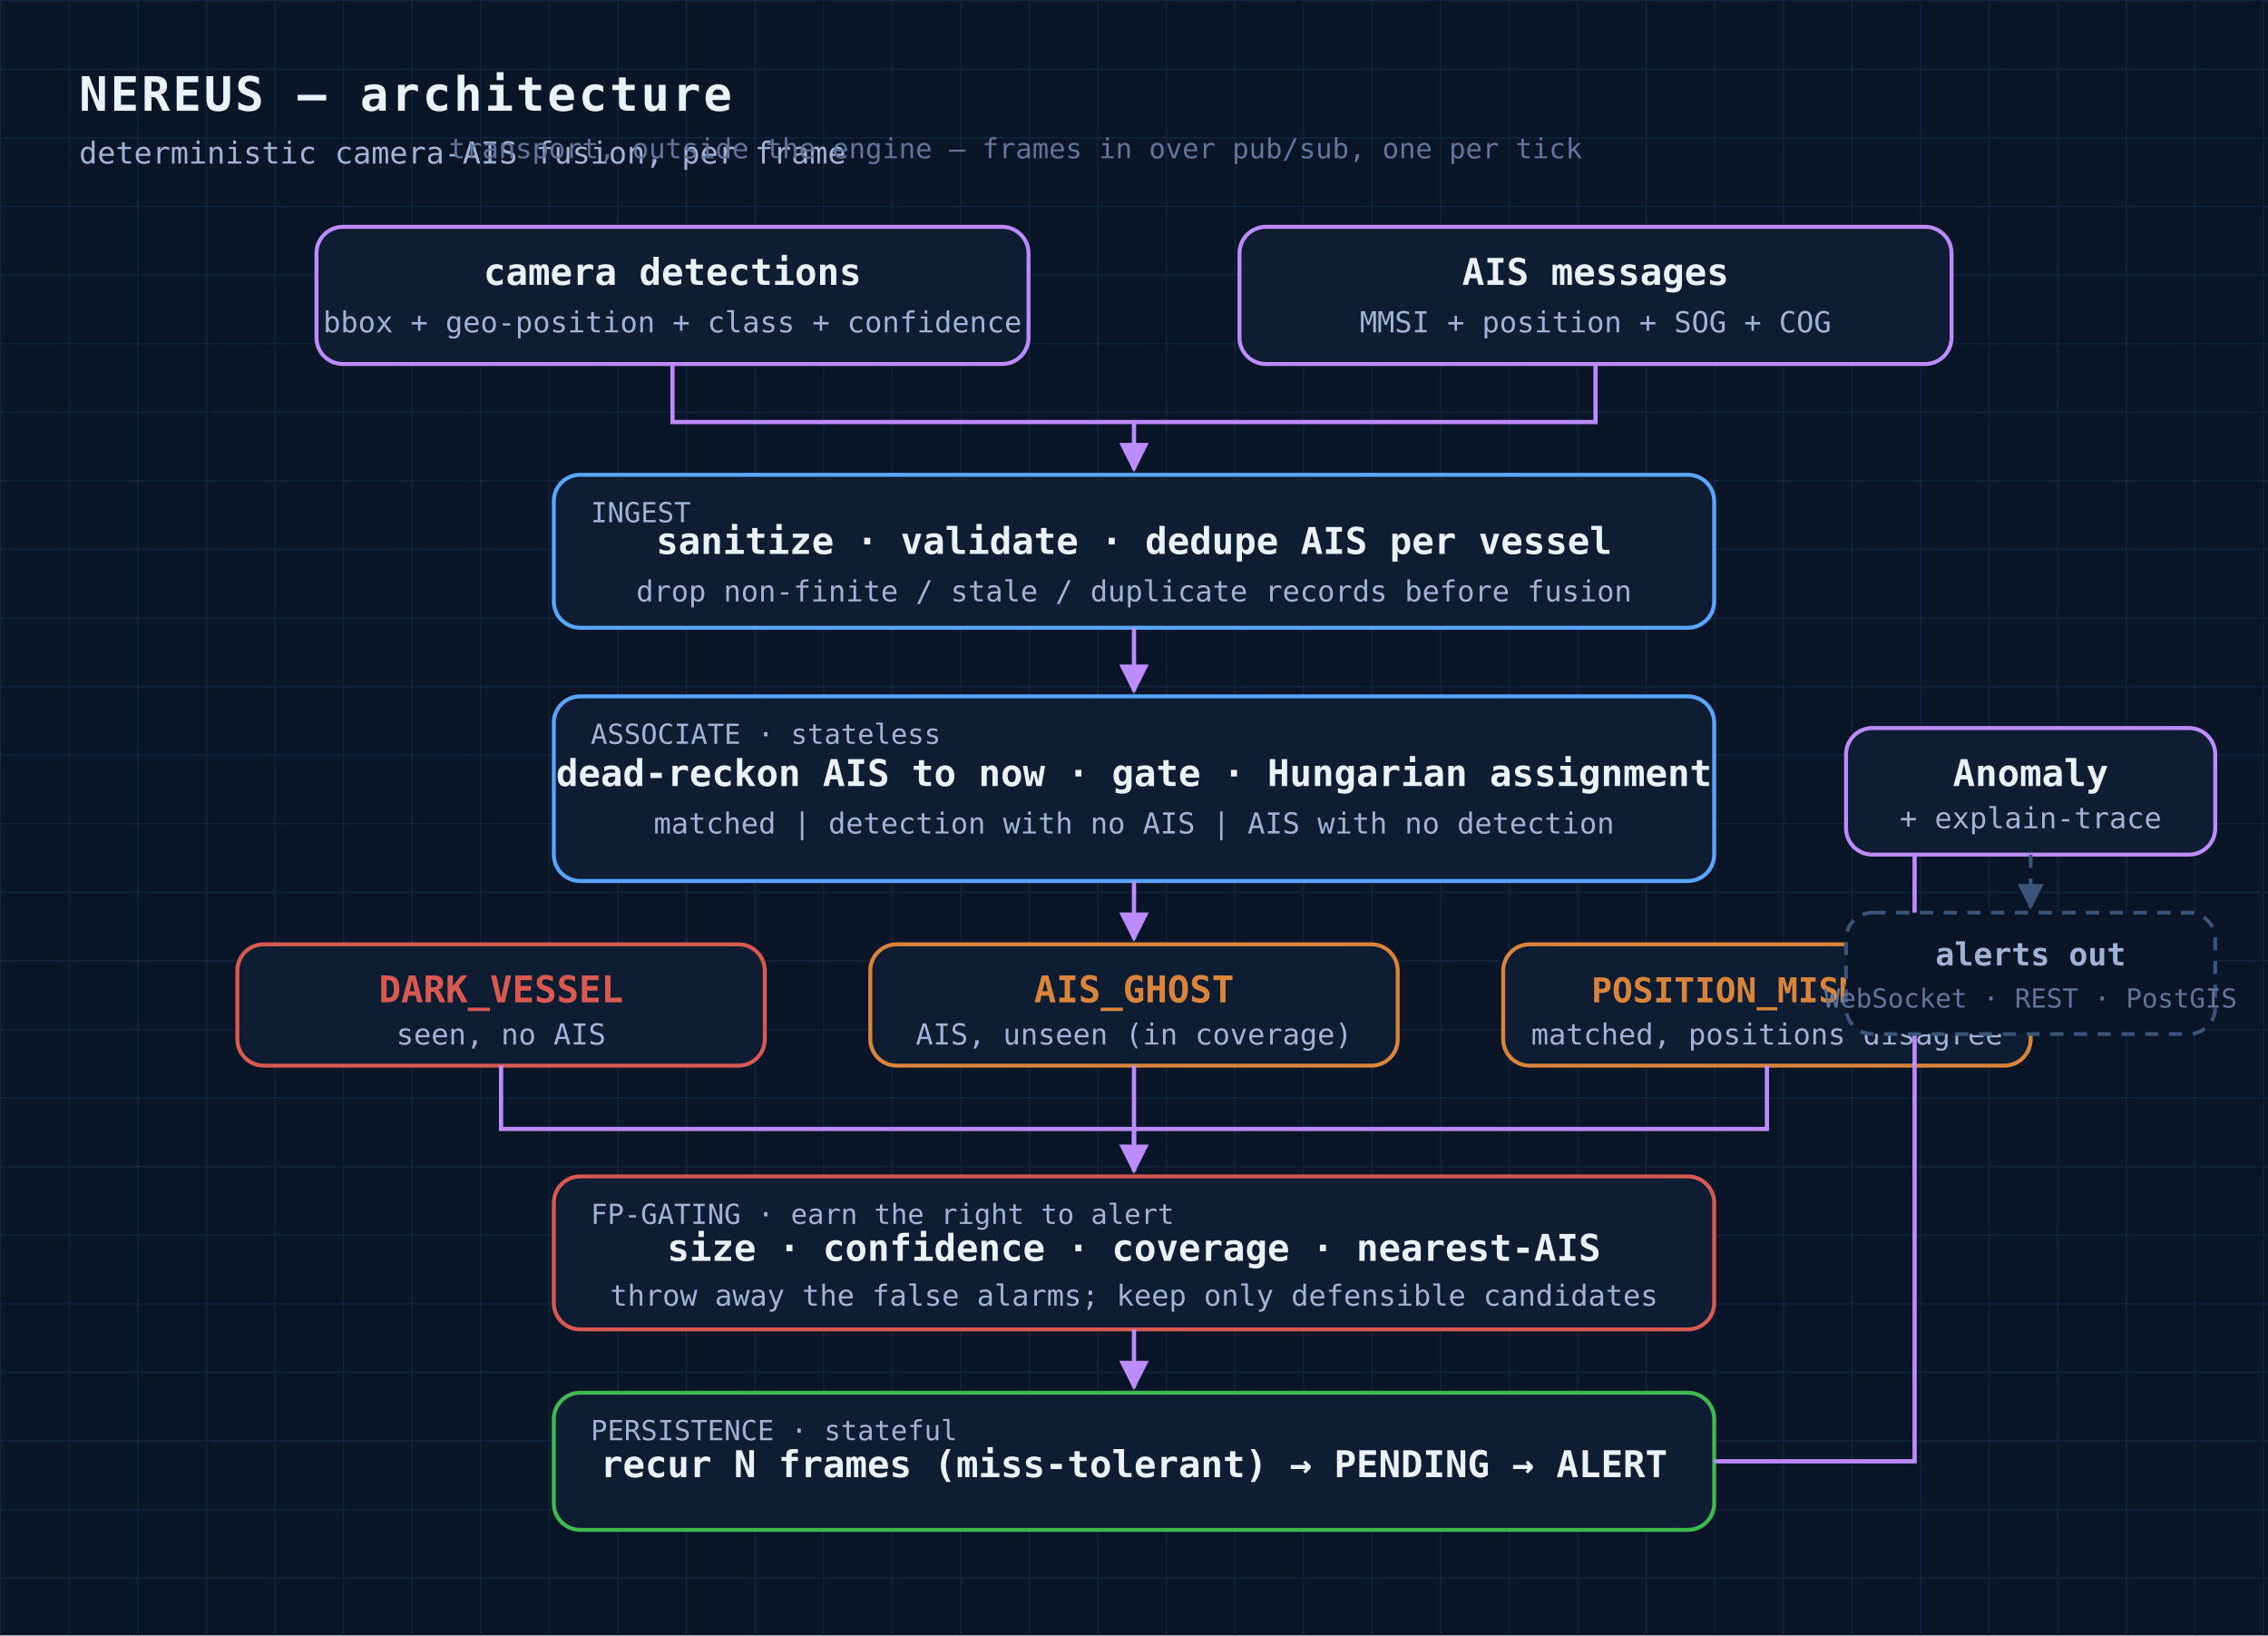
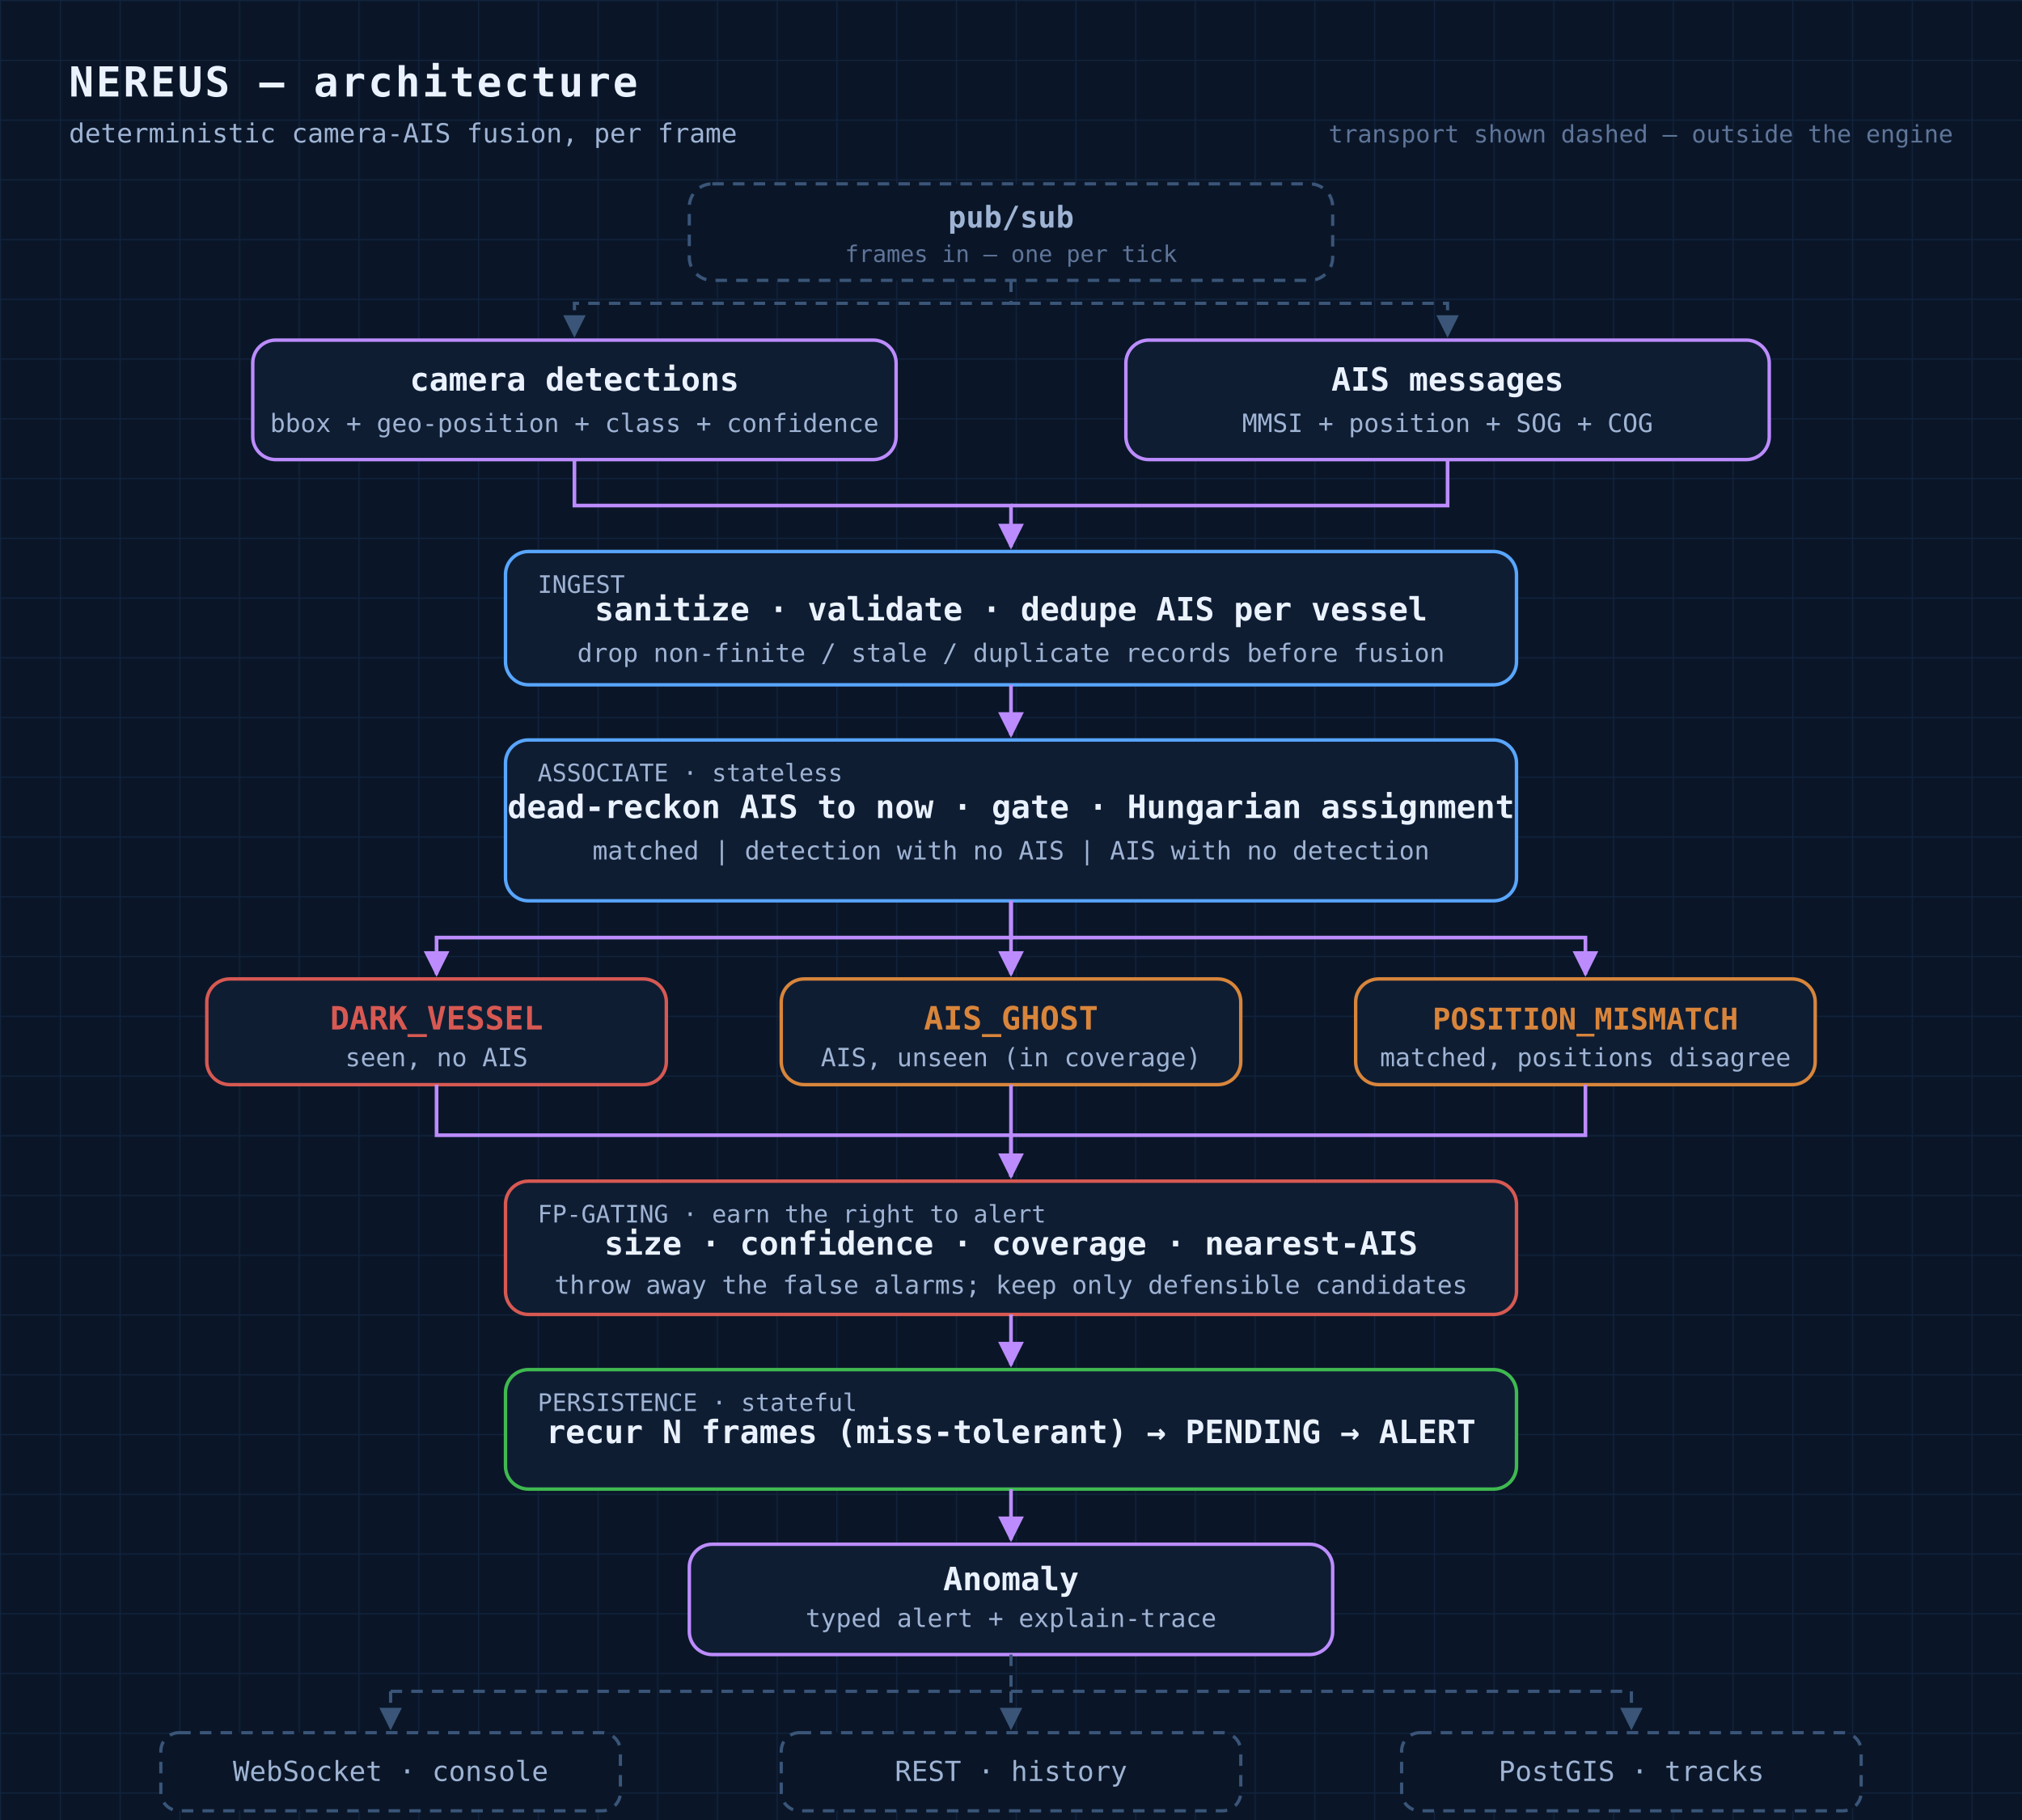
- <svg xmlns="http://www.w3.org/2000/svg" width="860" height="620" viewBox="0 0 860 620" font-family="ui-monospace, SFMono-Regular, Menlo, Consolas, monospace">
+ <svg xmlns="http://www.w3.org/2000/svg" width="880" height="792" viewBox="0 0 880 792" font-family="ui-monospace, SFMono-Regular, Menlo, Consolas, monospace">
  <defs>
    <pattern id="grid" width="26" height="26" patternUnits="userSpaceOnUse">
      <path d="M26 0H0V26" fill="none" stroke="#12233d" stroke-width="1" />
    </pattern>
    <marker id="arrow" viewBox="0 0 10 10" refX="9" refY="5" markerWidth="7" markerHeight="7" orient="auto-start-reverse">
      <path d="M0 0 L10 5 L0 10 z" fill="#bc8cff" />
    </marker>
    <marker id="arrowm" viewBox="0 0 10 10" refX="9" refY="5" markerWidth="7" markerHeight="7" orient="auto-start-reverse">
      <path d="M0 0 L10 5 L0 10 z" fill="#3a5578" />
    </marker>
  </defs>
-   <rect width="860" height="620" fill="#0a1628" />
-   <rect width="860" height="620" fill="url(#grid)" />
+   <rect width="880" height="792" fill="#0a1628" />
+   <rect width="880" height="792" fill="url(#grid)" />
  <text x="30" y="42" fill="#eaf2ff" font-size="18" font-weight="700" letter-spacing="1">NEREUS — architecture</text>
  <text x="30" y="62" fill="#9fb4d4" font-size="11.5">deterministic camera-AIS fusion, per frame</text>
-   <text x="600" y="60" text-anchor="end" fill="#5f7599" font-size="10.5">transport, outside the engine — frames in over pub/sub, one per tick</text>
-   <rect x="120" y="86" width="270" height="52" rx="10" fill="#0f1d33" stroke="#bc8cff" stroke-width="1.5" />
-   <text x="255" y="108" text-anchor="middle" fill="#eaf2ff" font-size="14" font-weight="600">camera detections</text>
-   <text x="255" y="126" text-anchor="middle" fill="#9fb4d4" font-size="11">bbox + geo-position + class + confidence</text>
-   <rect x="470" y="86" width="270" height="52" rx="10" fill="#0f1d33" stroke="#bc8cff" stroke-width="1.5" />
-   <text x="605" y="108" text-anchor="middle" fill="#eaf2ff" font-size="14" font-weight="600">AIS messages</text>
-   <text x="605" y="126" text-anchor="middle" fill="#9fb4d4" font-size="11">MMSI + position + SOG + COG</text>
-   <path d="M255 138 V160 H430 V178" fill="none" stroke="#bc8cff" stroke-width="1.6" marker-end="url(#arrow)" />
-   <path d="M605 138 V160 H430" fill="none" stroke="#bc8cff" stroke-width="1.6" />
-   <rect x="210" y="180" width="440" height="58" rx="10" fill="#0f1d33" stroke="#58a6ff" stroke-width="1.5" />
-   <text x="224" y="198" fill="#9fb4d4" font-size="10.5">INGEST</text>
-   <text x="430" y="210" text-anchor="middle" fill="#eaf2ff" font-size="14" font-weight="600">sanitize · validate · dedupe AIS per vessel</text>
-   <text x="430" y="228" text-anchor="middle" fill="#9fb4d4" font-size="11">drop non-finite / stale / duplicate records before fusion</text>
-   <path d="M430 238 V262" fill="none" stroke="#bc8cff" stroke-width="1.6" marker-end="url(#arrow)" />
-   <rect x="210" y="264" width="440" height="70" rx="10" fill="#0f1d33" stroke="#58a6ff" stroke-width="1.5" />
-   <text x="224" y="282" fill="#9fb4d4" font-size="10.5">ASSOCIATE · stateless</text>
-   <text x="430" y="298" text-anchor="middle" fill="#eaf2ff" font-size="14" font-weight="600">dead-reckon AIS to now · gate · Hungarian assignment</text>
-   <text x="430" y="316" text-anchor="middle" fill="#9fb4d4" font-size="11">matched  |  detection with no AIS  |  AIS with no detection</text>
-   <path d="M430 334 V356" fill="none" stroke="#bc8cff" stroke-width="1.6" marker-end="url(#arrow)" />
-   <rect x="90" y="358" width="200" height="46" rx="10" fill="#0f1d33" stroke="#d75952" stroke-width="1.5" />
-   <text x="190" y="380" text-anchor="middle" fill="#d75952" font-size="14" font-weight="600">DARK_VESSEL</text>
-   <text x="190" y="396" text-anchor="middle" fill="#9fb4d4" font-size="11">seen, no AIS</text>
-   <rect x="330" y="358" width="200" height="46" rx="10" fill="#0f1d33" stroke="#d8853b" stroke-width="1.5" />
-   <text x="430" y="380" text-anchor="middle" fill="#d8853b" font-size="14" font-weight="600">AIS_GHOST</text>
-   <text x="430" y="396" text-anchor="middle" fill="#9fb4d4" font-size="11">AIS, unseen (in coverage)</text>
-   <rect x="570" y="358" width="200" height="46" rx="10" fill="#0f1d33" stroke="#d8853b" stroke-width="1.5" />
-   <text x="670" y="380" text-anchor="middle" fill="#d8853b" font-size="13" font-weight="600">POSITION_MISMATCH</text>
-   <text x="670" y="396" text-anchor="middle" fill="#9fb4d4" font-size="11">matched, positions disagree</text>
-   <path d="M190 404 V428 H430 V444" fill="none" stroke="#bc8cff" stroke-width="1.6" />
-   <path d="M430 404 V444" fill="none" stroke="#bc8cff" stroke-width="1.6" marker-end="url(#arrow)" />
-   <path d="M670 404 V428 H430" fill="none" stroke="#bc8cff" stroke-width="1.6" />
-   <rect x="210" y="446" width="440" height="58" rx="10" fill="#0f1d33" stroke="#d75952" stroke-width="1.5" />
-   <text x="224" y="464" fill="#9fb4d4" font-size="10.5">FP-GATING · earn the right to alert</text>
-   <text x="430" y="478" text-anchor="middle" fill="#eaf2ff" font-size="14" font-weight="600">size · confidence · coverage · nearest-AIS</text>
-   <text x="430" y="495" text-anchor="middle" fill="#9fb4d4" font-size="11">throw away the false alarms; keep only defensible candidates</text>
-   <path d="M430 504 V526" fill="none" stroke="#bc8cff" stroke-width="1.6" marker-end="url(#arrow)" />
-   <rect x="210" y="528" width="440" height="52" rx="10" fill="#0f1d33" stroke="#3fb950" stroke-width="1.5" />
-   <text x="224" y="546" fill="#9fb4d4" font-size="10.5">PERSISTENCE · stateful</text>
-   <text x="430" y="560" text-anchor="middle" fill="#eaf2ff" font-size="14" font-weight="600">recur N frames (miss-tolerant) → PENDING → ALERT</text>
-   <path d="M650 554 H726 V300 H752" fill="none" stroke="#bc8cff" stroke-width="1.6" marker-end="url(#arrow)" />
-   <rect x="700" y="276" width="140" height="48" rx="10" fill="#0f1d33" stroke="#bc8cff" stroke-width="1.5" />
-   <text x="770" y="298" text-anchor="middle" fill="#eaf2ff" font-size="14" font-weight="600">Anomaly</text>
-   <text x="770" y="314" text-anchor="middle" fill="#9fb4d4" font-size="11">+ explain-trace</text>
-   <path d="M770 324 V344" fill="none" stroke="#3a5578" stroke-width="1.4" stroke-dasharray="5 4" marker-end="url(#arrowm)" />
-   <rect x="700" y="346" width="140" height="46" rx="10" fill="#0a1628" stroke="#3a5578" stroke-width="1.4" stroke-dasharray="5 4" />
-   <text x="770" y="366" text-anchor="middle" fill="#9fb4d4" font-size="12" font-weight="600">alerts out</text>
-   <text x="770" y="382" text-anchor="middle" fill="#5f7599" font-size="10">WebSocket · REST · PostGIS</text>
+   <text x="850" y="62" text-anchor="end" fill="#5f7599" font-size="10.5">transport shown dashed — outside the engine</text>
+   <rect x="300" y="80" width="280" height="42" rx="10" fill="#0a1628" stroke="#3a5578" stroke-width="1.4" stroke-dasharray="5 4" />
+   <text x="440" y="99" text-anchor="middle" fill="#9fb4d4" font-size="13" font-weight="600">pub/sub</text>
+   <text x="440" y="114" text-anchor="middle" fill="#5f7599" font-size="10">frames in — one per tick</text>
+   <path d="M440 122 V132 H250 V146" fill="none" stroke="#3a5578" stroke-width="1.4" stroke-dasharray="5 4" marker-end="url(#arrowm)" />
+   <path d="M440 122 V132 H630 V146" fill="none" stroke="#3a5578" stroke-width="1.4" stroke-dasharray="5 4" marker-end="url(#arrowm)" />
+   <rect x="110" y="148" width="280" height="52" rx="10" fill="#0f1d33" stroke="#bc8cff" stroke-width="1.5" />
+   <text x="250" y="170" text-anchor="middle" fill="#eaf2ff" font-size="14" font-weight="600">camera detections</text>
+   <text x="250" y="188" text-anchor="middle" fill="#9fb4d4" font-size="11">bbox + geo-position + class + confidence</text>
+   <rect x="490" y="148" width="280" height="52" rx="10" fill="#0f1d33" stroke="#bc8cff" stroke-width="1.5" />
+   <text x="630" y="170" text-anchor="middle" fill="#eaf2ff" font-size="14" font-weight="600">AIS messages</text>
+   <text x="630" y="188" text-anchor="middle" fill="#9fb4d4" font-size="11">MMSI + position + SOG + COG</text>
+   <path d="M250 200 V220 H440 V238" fill="none" stroke="#bc8cff" stroke-width="1.6" marker-end="url(#arrow)" />
+   <path d="M630 200 V220 H440" fill="none" stroke="#bc8cff" stroke-width="1.6" />
+   <rect x="220" y="240" width="440" height="58" rx="10" fill="#0f1d33" stroke="#58a6ff" stroke-width="1.5" />
+   <text x="234" y="258" fill="#9fb4d4" font-size="10.5">INGEST</text>
+   <text x="440" y="270" text-anchor="middle" fill="#eaf2ff" font-size="14" font-weight="600">sanitize · validate · dedupe AIS per vessel</text>
+   <text x="440" y="288" text-anchor="middle" fill="#9fb4d4" font-size="11">drop non-finite / stale / duplicate records before fusion</text>
+   <path d="M440 298 V320" fill="none" stroke="#bc8cff" stroke-width="1.6" marker-end="url(#arrow)" />
+   <rect x="220" y="322" width="440" height="70" rx="10" fill="#0f1d33" stroke="#58a6ff" stroke-width="1.5" />
+   <text x="234" y="340" fill="#9fb4d4" font-size="10.5">ASSOCIATE · stateless</text>
+   <text x="440" y="356" text-anchor="middle" fill="#eaf2ff" font-size="14" font-weight="600">dead-reckon AIS to now · gate · Hungarian assignment</text>
+   <text x="440" y="374" text-anchor="middle" fill="#9fb4d4" font-size="11">matched  |  detection with no AIS  |  AIS with no detection</text>
+   <path d="M440 392 V408 H190 V424" fill="none" stroke="#bc8cff" stroke-width="1.6" marker-end="url(#arrow)" />
+   <path d="M440 392 V424" fill="none" stroke="#bc8cff" stroke-width="1.6" marker-end="url(#arrow)" />
+   <path d="M440 392 V408 H690 V424" fill="none" stroke="#bc8cff" stroke-width="1.6" marker-end="url(#arrow)" />
+   <rect x="90" y="426" width="200" height="46" rx="10" fill="#0f1d33" stroke="#d75952" stroke-width="1.5" />
+   <text x="190" y="448" text-anchor="middle" fill="#d75952" font-size="14" font-weight="600">DARK_VESSEL</text>
+   <text x="190" y="464" text-anchor="middle" fill="#9fb4d4" font-size="11">seen, no AIS</text>
+   <rect x="340" y="426" width="200" height="46" rx="10" fill="#0f1d33" stroke="#d8853b" stroke-width="1.5" />
+   <text x="440" y="448" text-anchor="middle" fill="#d8853b" font-size="14" font-weight="600">AIS_GHOST</text>
+   <text x="440" y="464" text-anchor="middle" fill="#9fb4d4" font-size="11">AIS, unseen (in coverage)</text>
+   <rect x="590" y="426" width="200" height="46" rx="10" fill="#0f1d33" stroke="#d8853b" stroke-width="1.5" />
+   <text x="690" y="448" text-anchor="middle" fill="#d8853b" font-size="13" font-weight="600">POSITION_MISMATCH</text>
+   <text x="690" y="464" text-anchor="middle" fill="#9fb4d4" font-size="11">matched, positions disagree</text>
+   <path d="M190 472 V494 H440 V512" fill="none" stroke="#bc8cff" stroke-width="1.6" />
+   <path d="M440 472 V512" fill="none" stroke="#bc8cff" stroke-width="1.6" marker-end="url(#arrow)" />
+   <path d="M690 472 V494 H440" fill="none" stroke="#bc8cff" stroke-width="1.6" />
+   <rect x="220" y="514" width="440" height="58" rx="10" fill="#0f1d33" stroke="#d75952" stroke-width="1.5" />
+   <text x="234" y="532" fill="#9fb4d4" font-size="10.5">FP-GATING · earn the right to alert</text>
+   <text x="440" y="546" text-anchor="middle" fill="#eaf2ff" font-size="14" font-weight="600">size · confidence · coverage · nearest-AIS</text>
+   <text x="440" y="563" text-anchor="middle" fill="#9fb4d4" font-size="11">throw away the false alarms; keep only defensible candidates</text>
+   <path d="M440 572 V594" fill="none" stroke="#bc8cff" stroke-width="1.6" marker-end="url(#arrow)" />
+   <rect x="220" y="596" width="440" height="52" rx="10" fill="#0f1d33" stroke="#3fb950" stroke-width="1.5" />
+   <text x="234" y="614" fill="#9fb4d4" font-size="10.5">PERSISTENCE · stateful</text>
+   <text x="440" y="628" text-anchor="middle" fill="#eaf2ff" font-size="14" font-weight="600">recur N frames (miss-tolerant) → PENDING → ALERT</text>
+   <path d="M440 648 V670" fill="none" stroke="#bc8cff" stroke-width="1.6" marker-end="url(#arrow)" />
+   <rect x="300" y="672" width="280" height="48" rx="10" fill="#0f1d33" stroke="#bc8cff" stroke-width="1.5" />
+   <text x="440" y="692" text-anchor="middle" fill="#eaf2ff" font-size="14" font-weight="600">Anomaly</text>
+   <text x="440" y="708" text-anchor="middle" fill="#9fb4d4" font-size="11">typed alert + explain-trace</text>
+   <path d="M440 720 V736" fill="none" stroke="#3a5578" stroke-width="1.4" stroke-dasharray="5 4" />
+   <path d="M170 736 H710" fill="none" stroke="#3a5578" stroke-width="1.4" stroke-dasharray="5 4" />
+   <path d="M170 736 V752" fill="none" stroke="#3a5578" stroke-width="1.4" stroke-dasharray="5 4" marker-end="url(#arrowm)" />
+   <path d="M440 736 V752" fill="none" stroke="#3a5578" stroke-width="1.4" stroke-dasharray="5 4" marker-end="url(#arrowm)" />
+   <path d="M710 736 V752" fill="none" stroke="#3a5578" stroke-width="1.4" stroke-dasharray="5 4" marker-end="url(#arrowm)" />
+   <rect x="70" y="754" width="200" height="34" rx="8" fill="#0a1628" stroke="#3a5578" stroke-width="1.4" stroke-dasharray="5 4" />
+   <text x="170" y="775" text-anchor="middle" fill="#9fb4d4" font-size="12">WebSocket · console</text>
+   <rect x="340" y="754" width="200" height="34" rx="8" fill="#0a1628" stroke="#3a5578" stroke-width="1.4" stroke-dasharray="5 4" />
+   <text x="440" y="775" text-anchor="middle" fill="#9fb4d4" font-size="12">REST · history</text>
+   <rect x="610" y="754" width="200" height="34" rx="8" fill="#0a1628" stroke="#3a5578" stroke-width="1.4" stroke-dasharray="5 4" />
+   <text x="710" y="775" text-anchor="middle" fill="#9fb4d4" font-size="12">PostGIS · tracks</text>
</svg>
